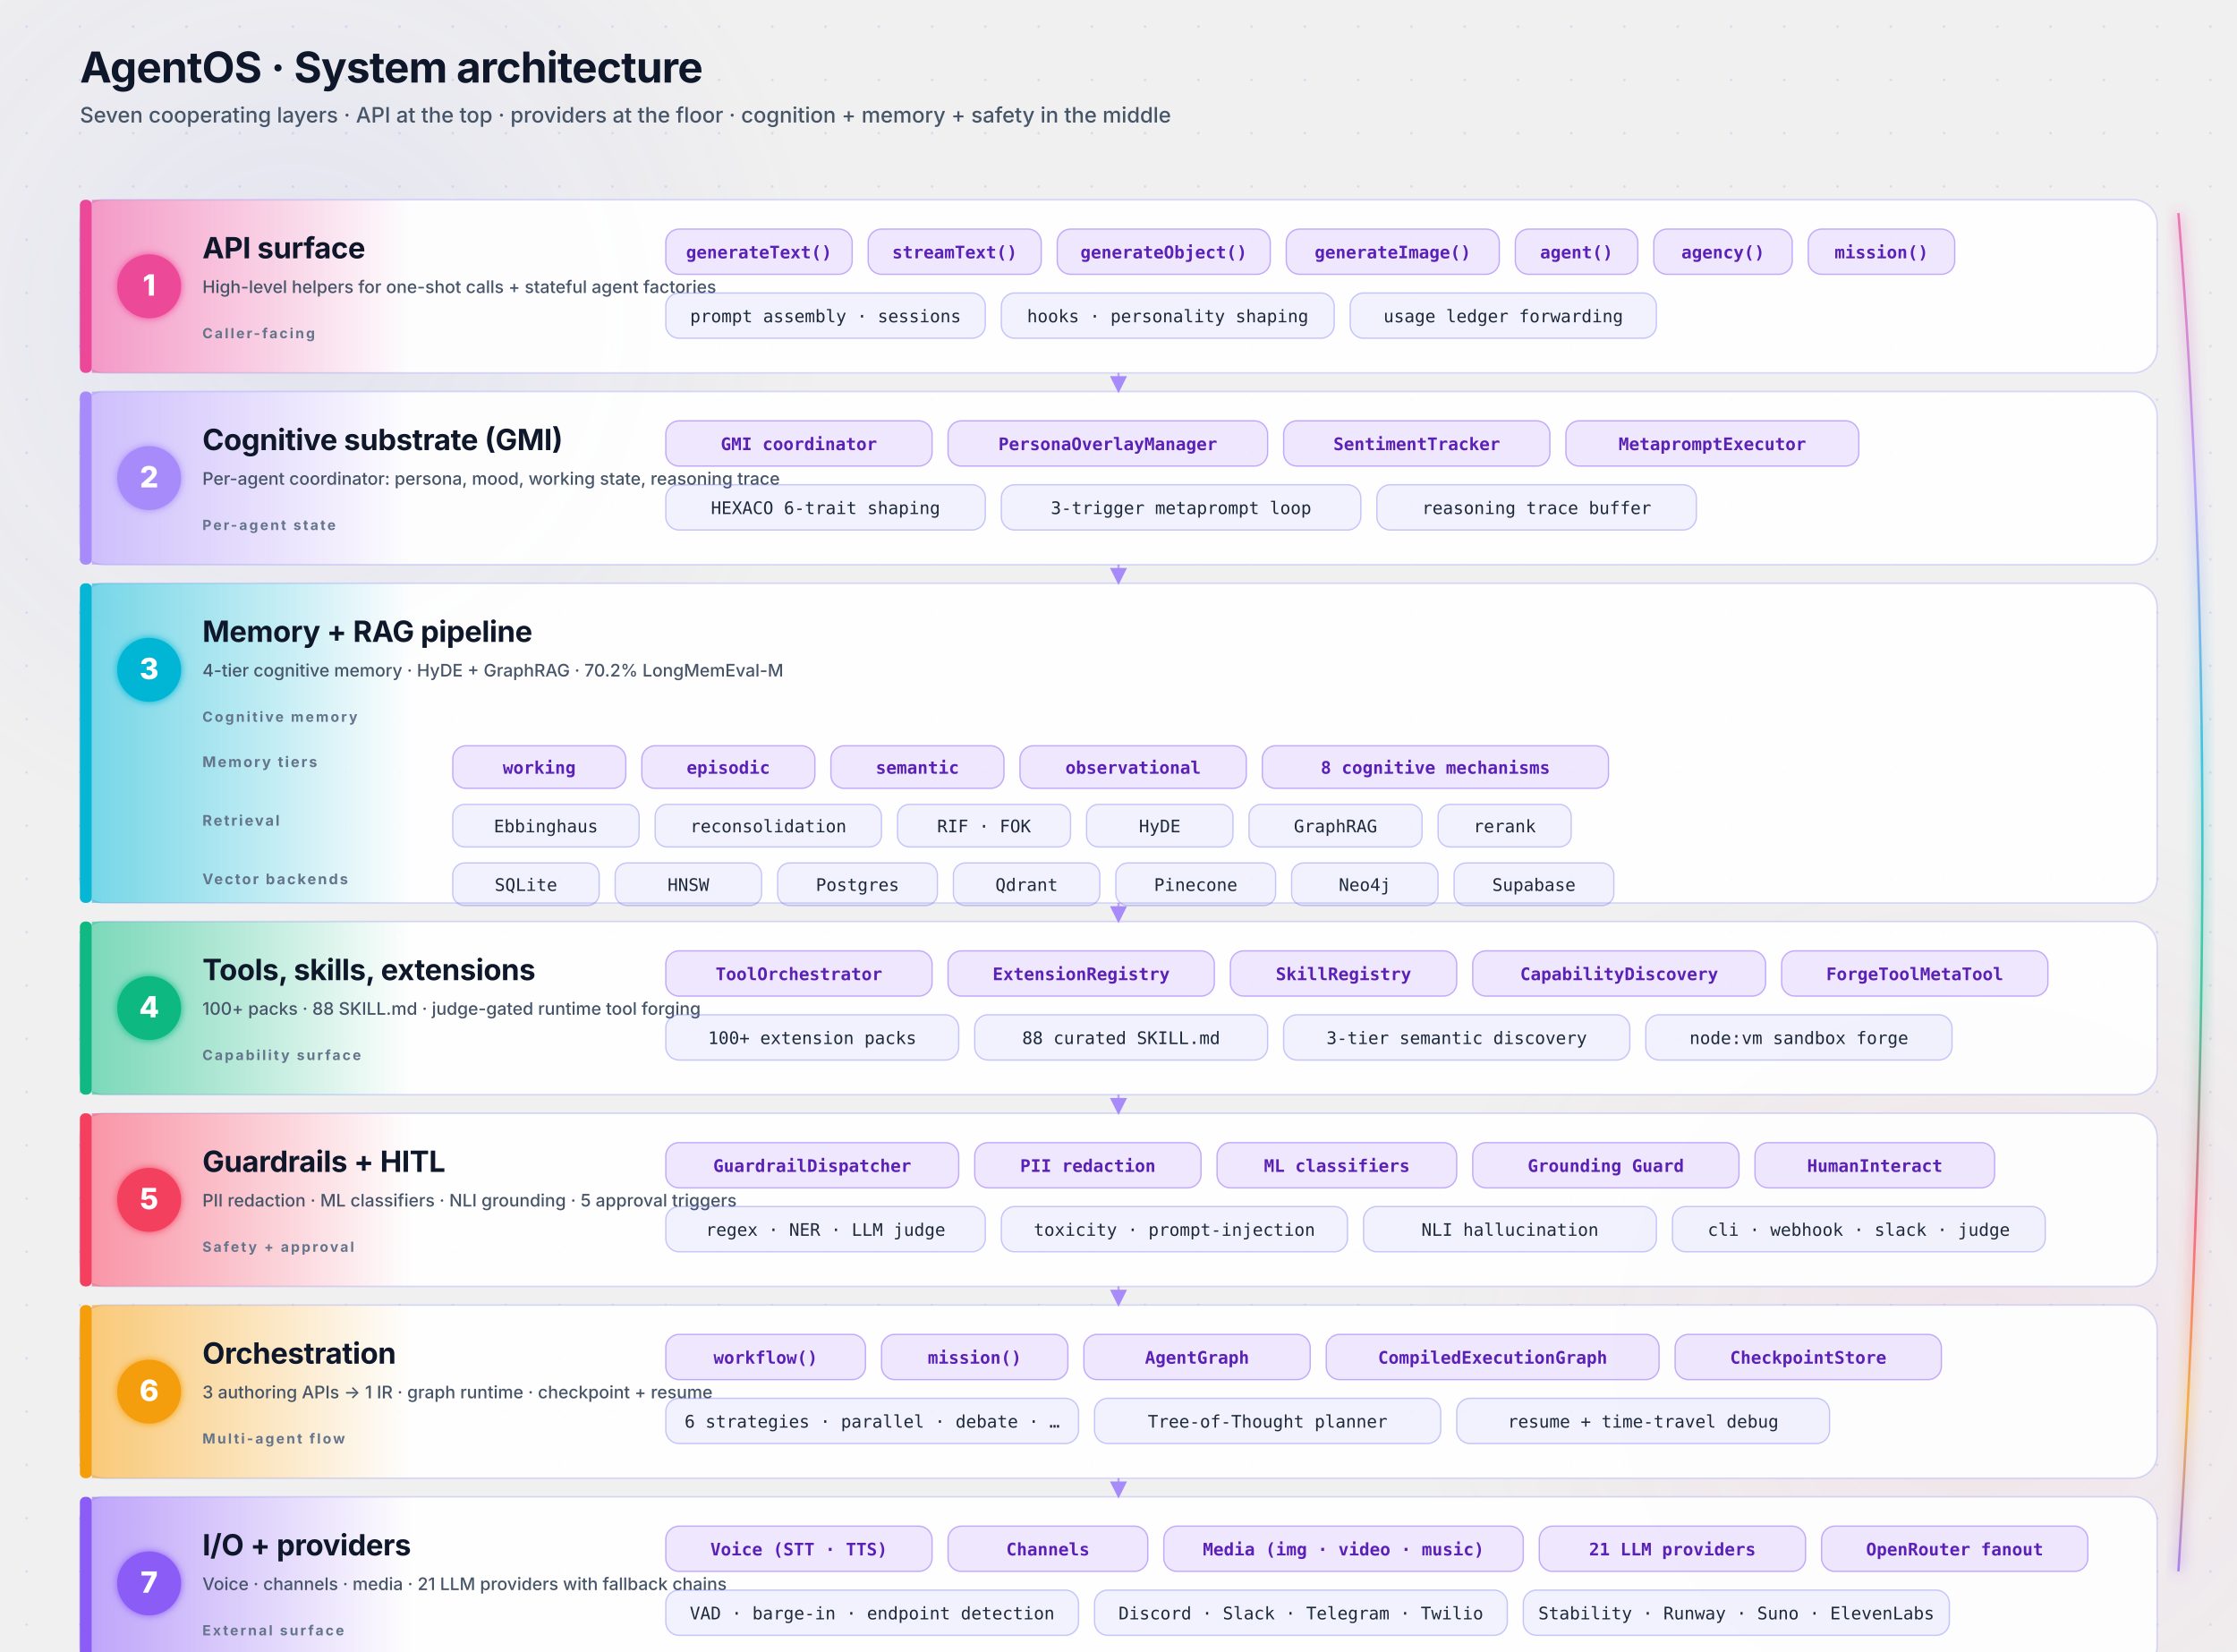
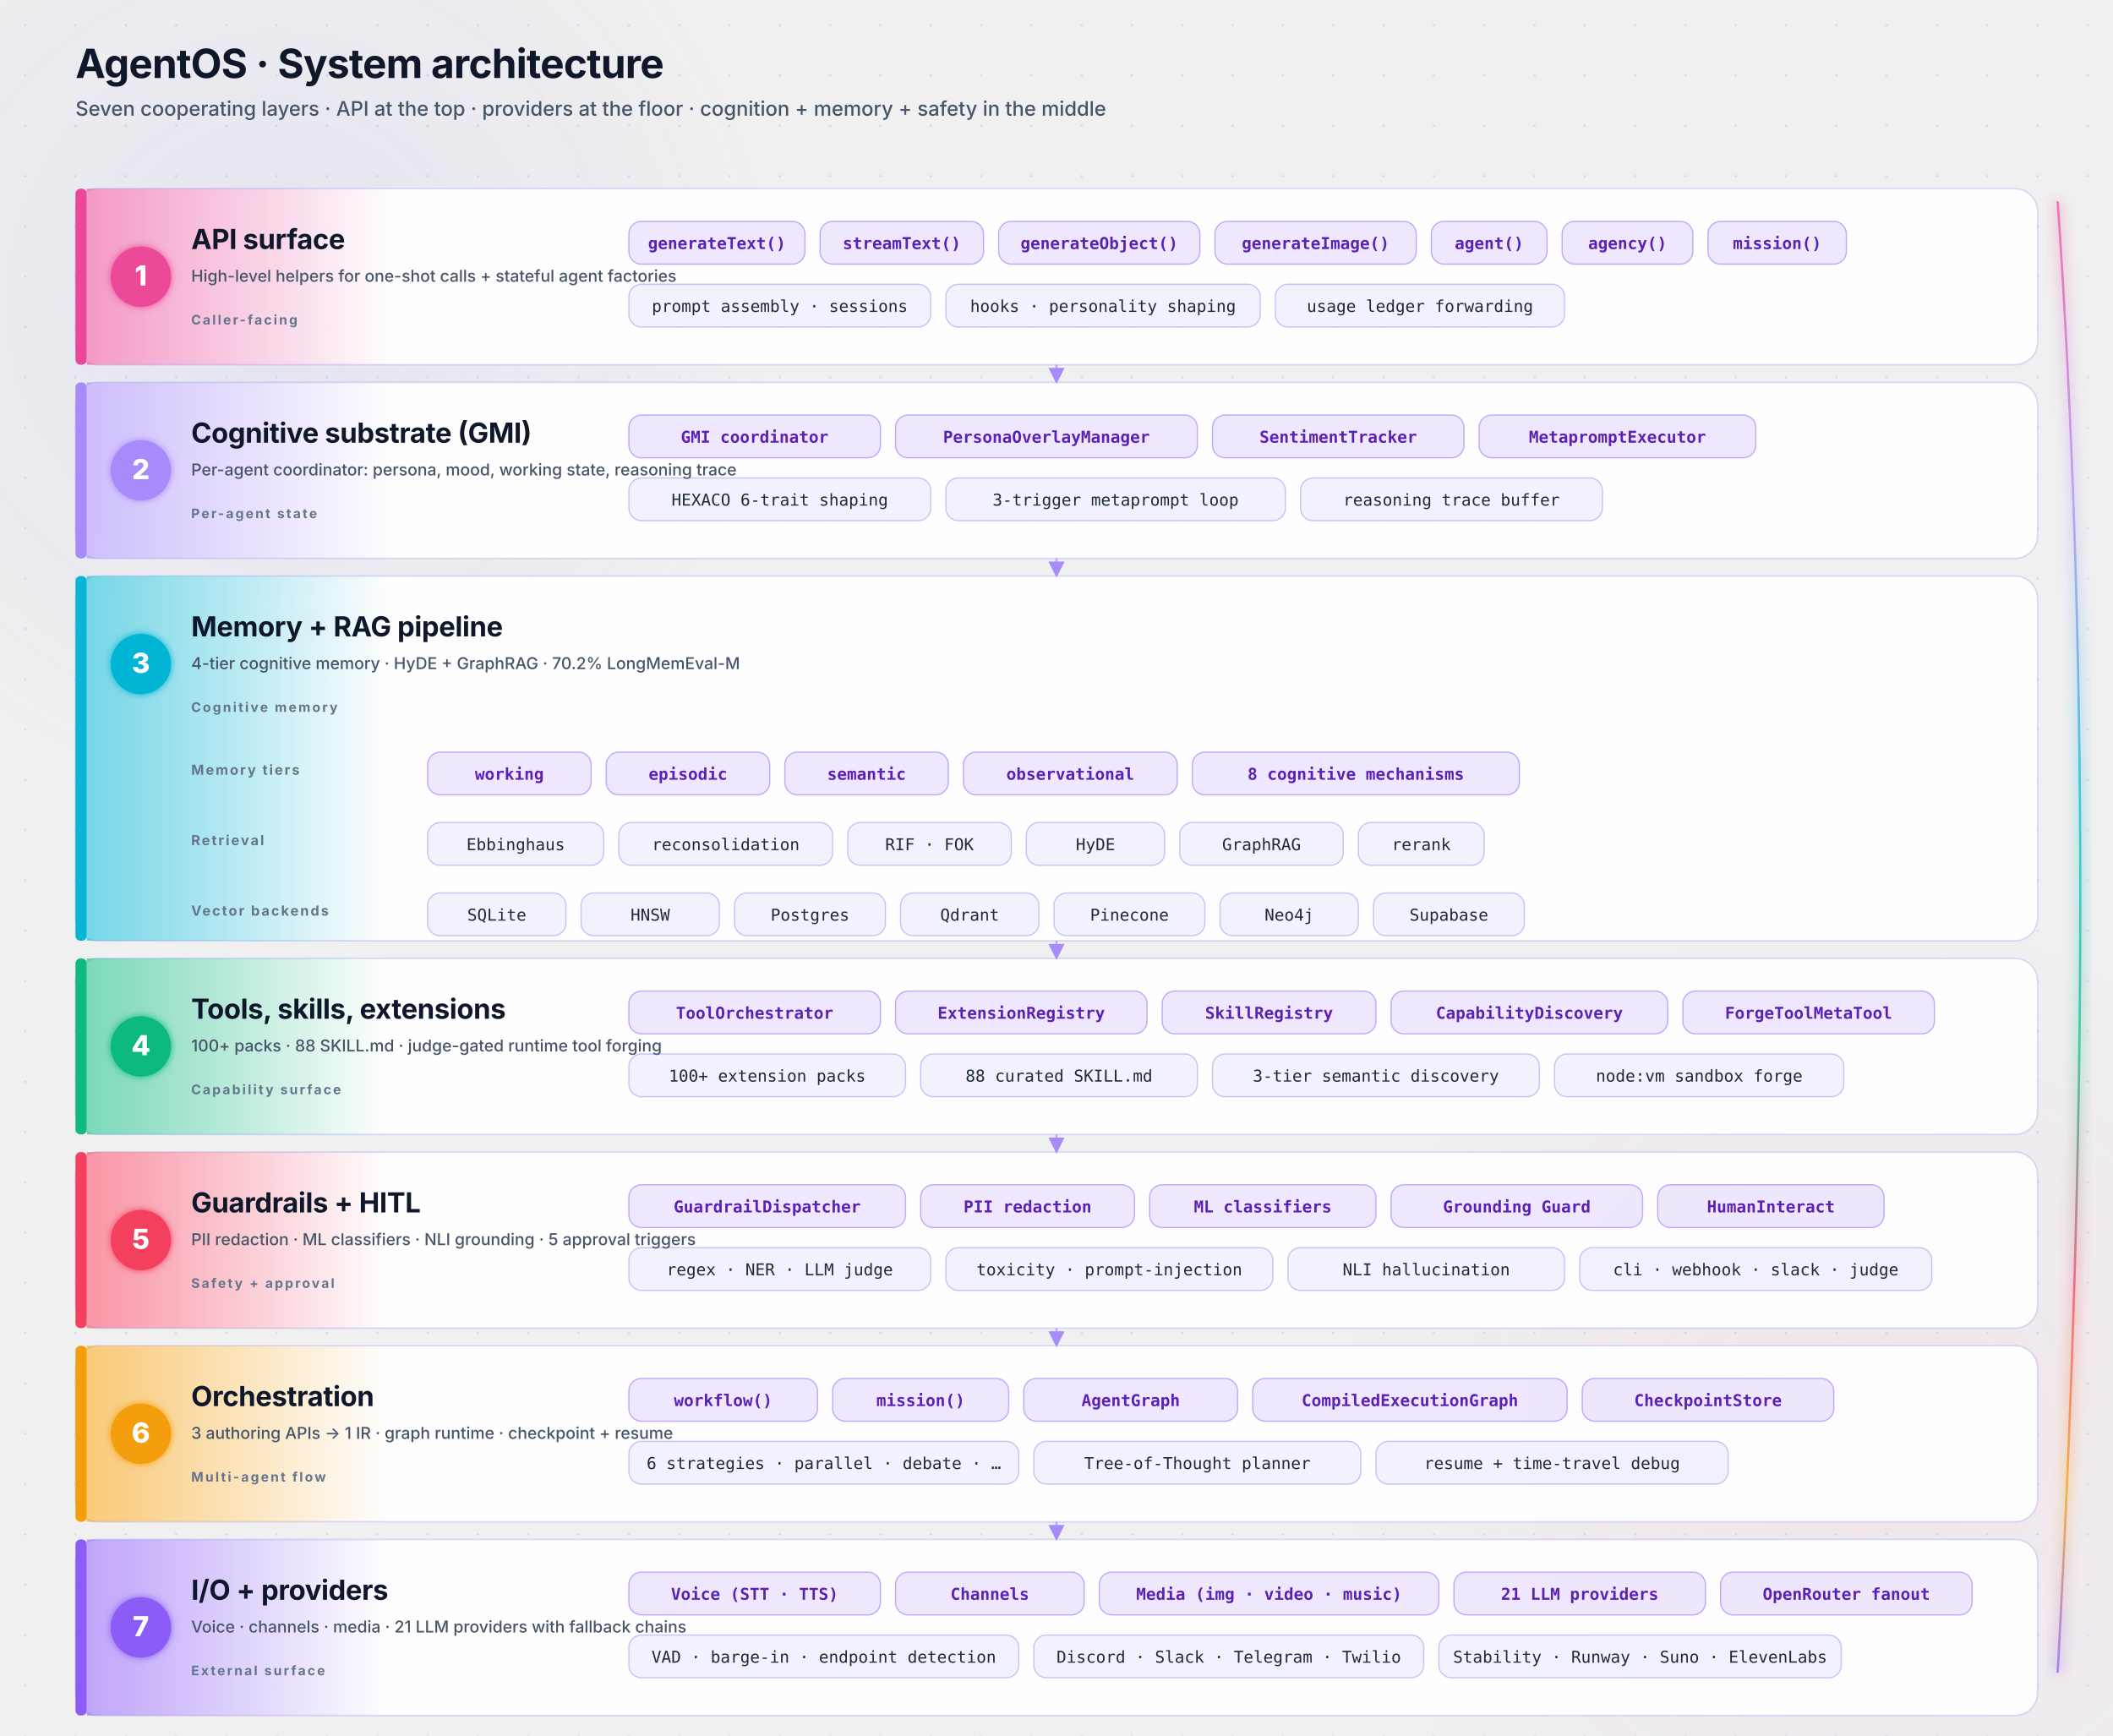
- <svg xmlns="http://www.w3.org/2000/svg" viewBox="0 0 1680 1240" width="1680" height="1240" role="img" aria-labelledby="sa-title sa-desc" font-family="Inter, system-ui, -apple-system, sans-serif">
+ <svg xmlns="http://www.w3.org/2000/svg" viewBox="0 0 1680 1380" width="1680" height="1380" role="img" aria-labelledby="sa-title sa-desc" font-family="Inter, system-ui, -apple-system, sans-serif">
  <defs>
    <linearGradient id="sa-brand" x1="0%" y1="0%" x2="100%" y2="0%">
      <stop offset="0%" stop-color="#6366f1" />
      <stop offset="50%" stop-color="#8b5cf6" />
      <stop offset="100%" stop-color="#ec4899" />
    </linearGradient>
    <linearGradient id="sa-flow" x1="0%" y1="0%" x2="0%" y2="100%">
      <stop offset="0%" stop-color="#ec4899" stop-opacity="0.7" />
      <stop offset="20%" stop-color="#a78bfa" stop-opacity="0.7" />
      <stop offset="40%" stop-color="#06b6d4" stop-opacity="0.7" />
      <stop offset="58%" stop-color="#10b981" stop-opacity="0.7" />
      <stop offset="74%" stop-color="#f43f5e" stop-opacity="0.7" />
      <stop offset="88%" stop-color="#f59e0b" stop-opacity="0.7" />
      <stop offset="100%" stop-color="#8b5cf6" stop-opacity="0.7" />
    </linearGradient>
    <linearGradient id="sa-edge-1" x1="0%" y1="0%" x2="100%" y2="0%">
      <stop offset="0%" stop-color="#ec4899" stop-opacity="0.55" />
      <stop offset="100%" stop-color="#ec4899" stop-opacity="0" />
    </linearGradient>
    <linearGradient id="sa-edge-2" x1="0%" y1="0%" x2="100%" y2="0%">
      <stop offset="0%" stop-color="#a78bfa" stop-opacity="0.55" />
      <stop offset="100%" stop-color="#a78bfa" stop-opacity="0" />
    </linearGradient>
    <linearGradient id="sa-edge-3" x1="0%" y1="0%" x2="100%" y2="0%">
      <stop offset="0%" stop-color="#06b6d4" stop-opacity="0.55" />
      <stop offset="100%" stop-color="#06b6d4" stop-opacity="0" />
    </linearGradient>
    <linearGradient id="sa-edge-4" x1="0%" y1="0%" x2="100%" y2="0%">
      <stop offset="0%" stop-color="#10b981" stop-opacity="0.55" />
      <stop offset="100%" stop-color="#10b981" stop-opacity="0" />
    </linearGradient>
    <linearGradient id="sa-edge-5" x1="0%" y1="0%" x2="100%" y2="0%">
      <stop offset="0%" stop-color="#f43f5e" stop-opacity="0.55" />
      <stop offset="100%" stop-color="#f43f5e" stop-opacity="0" />
    </linearGradient>
    <linearGradient id="sa-edge-6" x1="0%" y1="0%" x2="100%" y2="0%">
      <stop offset="0%" stop-color="#f59e0b" stop-opacity="0.55" />
      <stop offset="100%" stop-color="#f59e0b" stop-opacity="0" />
    </linearGradient>
    <linearGradient id="sa-edge-7" x1="0%" y1="0%" x2="100%" y2="0%">
      <stop offset="0%" stop-color="#8b5cf6" stop-opacity="0.55" />
      <stop offset="100%" stop-color="#8b5cf6" stop-opacity="0" />
    </linearGradient>
    <radialGradient id="sa-orb-1" cx="50%" cy="50%" r="50%">
      <stop offset="0%" stop-color="#6366f1" stop-opacity="0.09" />
      <stop offset="100%" stop-color="#6366f1" stop-opacity="0" />
    </radialGradient>
    <radialGradient id="sa-orb-2" cx="50%" cy="50%" r="50%">
      <stop offset="0%" stop-color="#ec4899" stop-opacity="0.07" />
      <stop offset="100%" stop-color="#ec4899" stop-opacity="0" />
    </radialGradient>
    <pattern id="sa-dots" x="0" y="0" width="40" height="40" patternUnits="userSpaceOnUse">
      <circle cx="20" cy="20" r="0.9" fill="rgba(99,102,241,0.18)" />
    </pattern>
    <filter id="sa-disc-glow" x="-50%" y="-50%" width="200%" height="200%">
      <feGaussianBlur stdDeviation="3" result="b" />
      <feMerge>
        <feMergeNode in="b" />
        <feMergeNode in="SourceGraphic" />
      </feMerge>
    </filter>
    <filter id="sa-ribbon-glow" x="-50%" y="-50%" width="200%" height="200%">
      <feGaussianBlur stdDeviation="5" />
    </filter>
    <marker id="sa-arrow" viewBox="0 0 10 10" refX="9" refY="5" markerWidth="8" markerHeight="8" orient="auto">
      <path d="M 0 0 L 10 5 L 0 10 z" fill="#a78bfa" />
    </marker>
    <style>
      .h1   { font: 700 32px Inter, system-ui, sans-serif; fill: #0f172a; letter-spacing: -0.015em; }
      .h2   { font: 500 16px Inter, system-ui, sans-serif; fill: #475569; }
      .card        { fill: rgba(255, 255, 255, 0.92); stroke: rgba(99, 102, 241, 0.22); stroke-width: 1.2; }
      .num         { font: 800 22px Inter, system-ui, sans-serif; fill: #ffffff; }
      .layer-title { font: 700 22px Inter, system-ui, sans-serif; fill: #0f172a; letter-spacing: -0.01em; }
      .layer-sub   { font: 500 13px Inter, system-ui, sans-serif; fill: #475569; }
      .lbl         { font: 700 10.5px Inter, system-ui, sans-serif; fill: #64748b; letter-spacing: 0.14em; text-transform: uppercase; }
      .lbl-row     { font: 700 11px Inter, system-ui, sans-serif; fill: #64748b; letter-spacing: 0.12em; text-transform: uppercase; }
      .pill        { fill: rgba(99, 102, 241, 0.08); stroke: rgba(99, 102, 241, 0.34); stroke-width: 1; }
      .pill-text   { font: 500 13px 'JetBrains Mono', ui-monospace, monospace; fill: #1e293b; }
      .pill-emph   { fill: rgba(139, 92, 246, 0.14); stroke: rgba(139, 92, 246, 0.48); stroke-width: 1; }
      .pill-emph-t { font: 600 13px 'JetBrains Mono', ui-monospace, monospace; fill: #5b21b6; }
      .disc-1 { fill: #ec4899; } .disc-2 { fill: #a78bfa; } .disc-3 { fill: #06b6d4; }
      .disc-4 { fill: #10b981; } .disc-5 { fill: #f43f5e; } .disc-6 { fill: #f59e0b; }
      .disc-7 { fill: #8b5cf6; }
      .layer-conn  { stroke: rgba(139, 92, 246, 0.5); stroke-width: 1.6; fill: none; stroke-dasharray: 4 4; }

      @media (prefers-color-scheme: dark) {
        .h1          { fill: #f5f3ff; }
        .h2          { fill: #c7d2fe; }
        .card        { fill: rgba(15, 23, 42, 0.65); stroke: rgba(165, 180, 252, 0.22); }
        .layer-title { fill: #f1f5f9; }
        .layer-sub   { fill: #cbd5e1; }
        .lbl         { fill: #94a3b8; }
        .lbl-row     { fill: #94a3b8; }
        .pill        { fill: rgba(99, 102, 241, 0.18); stroke: rgba(165, 180, 252, 0.48); }
        .pill-text   { fill: #e2e8f0; }
        .pill-emph   { fill: rgba(139, 92, 246, 0.3); stroke: rgba(196, 181, 253, 0.7); }
        .pill-emph-t { fill: #d8b4fe; }
        .layer-conn  { stroke: rgba(165, 180, 252, 0.6); }
      }
      [data-theme='dark'] .h1          { fill: #f5f3ff; }
      [data-theme='dark'] .h2          { fill: #c7d2fe; }
      [data-theme='dark'] .card        { fill: rgba(15, 23, 42, 0.65); stroke: rgba(165, 180, 252, 0.22); }
      [data-theme='dark'] .layer-title { fill: #f1f5f9; }
      [data-theme='dark'] .layer-sub   { fill: #cbd5e1; }
      [data-theme='dark'] .lbl         { fill: #94a3b8; }
      [data-theme='dark'] .lbl-row     { fill: #94a3b8; }
      [data-theme='dark'] .pill        { fill: rgba(99, 102, 241, 0.18); stroke: rgba(165, 180, 252, 0.48); }
      [data-theme='dark'] .pill-text   { fill: #e2e8f0; }
      [data-theme='dark'] .pill-emph   { fill: rgba(139, 92, 246, 0.3); stroke: rgba(196, 181, 253, 0.7); }
      [data-theme='dark'] .pill-emph-t { fill: #d8b4fe; }
      [data-theme='dark'] .layer-conn  { stroke: rgba(165, 180, 252, 0.6); }
    </style>
  </defs>
-   <rect x="0" y="0" width="1680" height="1240" fill="url(#sa-dots)" />
+   <rect x="0" y="0" width="1680" height="1380" fill="url(#sa-dots)" />
  <circle cx="220" cy="240" r="400" fill="url(#sa-orb-1)" />
-   <circle cx="1480" cy="1020" r="420" fill="url(#sa-orb-2)" />
+   <circle cx="1480" cy="1140" r="420" fill="url(#sa-orb-2)" />
  <text x="60" y="62" class="h1">AgentOS · System architecture</text>
  <text x="60" y="92" class="h2">Seven cooperating layers · API at the top · providers at the floor · cognition + memory + safety in the middle</text>
  <line x1="60" y1="114" x2="1620" y2="114" stroke="url(#sa-brand)" stroke-width="2.5" />
-   <path d="M 1636 160 Q 1672 600 1636 1180" stroke="url(#sa-flow)" stroke-width="3" fill="none" filter="url(#sa-ribbon-glow)" />
-   <path d="M 1636 160 Q 1672 600 1636 1180" stroke="url(#sa-flow)" stroke-width="1.8" fill="none" />
+   <path d="M 1636 160 Q 1672 680 1636 1330" stroke="url(#sa-flow)" stroke-width="3" fill="none" filter="url(#sa-ribbon-glow)" />
+   <path d="M 1636 160 Q 1672 680 1636 1330" stroke="url(#sa-flow)" stroke-width="1.8" fill="none" />
  <g transform="translate(60, 150)">
-     <rect width="1560" height="130" rx="18" class="card" />
-     <rect width="9" height="130" rx="4" fill="#ec4899" />
-     <rect x="9" width="240" height="130" fill="url(#sa-edge-1)" />
-     <circle cx="52" cy="65" r="24" class="disc-1" filter="url(#sa-disc-glow)" />
-     <text x="52" y="72" text-anchor="middle" class="num">1</text>
-     <text x="92" y="44" class="layer-title">API surface</text>
-     <text x="92" y="70" class="layer-sub">High-level helpers for one-shot calls + stateful agent factories</text>
-     <text x="92" y="104" class="lbl">Caller-facing</text>
-     <g transform="translate(440, 22)">
+     <rect width="1560" height="140" rx="18" class="card" />
+     <rect width="9" height="140" rx="4" fill="#ec4899" />
+     <rect x="9" width="240" height="140" fill="url(#sa-edge-1)" />
+     <circle cx="52" cy="70" r="24" class="disc-1" filter="url(#sa-disc-glow)" />
+     <text x="52" y="77" text-anchor="middle" class="num">1</text>
+     <text x="92" y="48" class="layer-title">API surface</text>
+     <text x="92" y="74" class="layer-sub">High-level helpers for one-shot calls + stateful agent factories</text>
+     <text x="92" y="108" class="lbl">Caller-facing</text>
+     <g transform="translate(440, 26)">
      <g>
        <rect width="140" height="34" rx="10" class="pill-emph" />
        <text x="70" y="22" text-anchor="middle" class="pill-emph-t">generateText()</text>
      </g>
      <g transform="translate(152, 0)">
        <rect width="130" height="34" rx="10" class="pill-emph" />
        <text x="65" y="22" text-anchor="middle" class="pill-emph-t">streamText()</text>
      </g>
      <g transform="translate(294, 0)">
        <rect width="160" height="34" rx="10" class="pill-emph" />
        <text x="80" y="22" text-anchor="middle" class="pill-emph-t">generateObject()</text>
      </g>
      <g transform="translate(466, 0)">
        <rect width="160" height="34" rx="10" class="pill-emph" />
        <text x="80" y="22" text-anchor="middle" class="pill-emph-t">generateImage()</text>
      </g>
      <g transform="translate(638, 0)">
        <rect width="92" height="34" rx="10" class="pill-emph" />
        <text x="46" y="22" text-anchor="middle" class="pill-emph-t">agent()</text>
      </g>
      <g transform="translate(742, 0)">
        <rect width="104" height="34" rx="10" class="pill-emph" />
        <text x="52" y="22" text-anchor="middle" class="pill-emph-t">agency()</text>
      </g>
      <g transform="translate(858, 0)">
        <rect width="110" height="34" rx="10" class="pill-emph" />
        <text x="55" y="22" text-anchor="middle" class="pill-emph-t">mission()</text>
      </g>
    </g>
-     <g transform="translate(440, 70)">
+     <g transform="translate(440, 76)">
      <g>
        <rect width="240" height="34" rx="10" class="pill" />
        <text x="120" y="22" text-anchor="middle" class="pill-text">prompt assembly · sessions</text>
      </g>
      <g transform="translate(252, 0)">
        <rect width="250" height="34" rx="10" class="pill" />
        <text x="125" y="22" text-anchor="middle" class="pill-text">hooks · personality shaping</text>
      </g>
      <g transform="translate(514, 0)">
        <rect width="230" height="34" rx="10" class="pill" />
        <text x="115" y="22" text-anchor="middle" class="pill-text">usage ledger forwarding</text>
      </g>
    </g>
  </g>
-   <g transform="translate(60, 294)">
-     <rect width="1560" height="130" rx="18" class="card" />
-     <rect width="9" height="130" rx="4" fill="#a78bfa" />
-     <rect x="9" width="240" height="130" fill="url(#sa-edge-2)" />
-     <circle cx="52" cy="65" r="24" class="disc-2" filter="url(#sa-disc-glow)" />
-     <text x="52" y="72" text-anchor="middle" class="num">2</text>
-     <text x="92" y="44" class="layer-title">Cognitive substrate (GMI)</text>
-     <text x="92" y="70" class="layer-sub">Per-agent coordinator: persona, mood, working state, reasoning trace</text>
-     <text x="92" y="104" class="lbl">Per-agent state</text>
-     <g transform="translate(440, 22)">
+   <g transform="translate(60, 304)">
+     <rect width="1560" height="140" rx="18" class="card" />
+     <rect width="9" height="140" rx="4" fill="#a78bfa" />
+     <rect x="9" width="240" height="140" fill="url(#sa-edge-2)" />
+     <circle cx="52" cy="70" r="24" class="disc-2" filter="url(#sa-disc-glow)" />
+     <text x="52" y="77" text-anchor="middle" class="num">2</text>
+     <text x="92" y="48" class="layer-title">Cognitive substrate (GMI)</text>
+     <text x="92" y="74" class="layer-sub">Per-agent coordinator: persona, mood, working state, reasoning trace</text>
+     <text x="92" y="108" class="lbl">Per-agent state</text>
+     <g transform="translate(440, 26)">
      <g>
        <rect width="200" height="34" rx="10" class="pill-emph" />
        <text x="100" y="22" text-anchor="middle" class="pill-emph-t">GMI coordinator</text>
      </g>
      <g transform="translate(212, 0)">
        <rect width="240" height="34" rx="10" class="pill-emph" />
        <text x="120" y="22" text-anchor="middle" class="pill-emph-t">PersonaOverlayManager</text>
      </g>
      <g transform="translate(464, 0)">
        <rect width="200" height="34" rx="10" class="pill-emph" />
        <text x="100" y="22" text-anchor="middle" class="pill-emph-t">SentimentTracker</text>
      </g>
      <g transform="translate(676, 0)">
        <rect width="220" height="34" rx="10" class="pill-emph" />
        <text x="110" y="22" text-anchor="middle" class="pill-emph-t">MetapromptExecutor</text>
      </g>
    </g>
-     <g transform="translate(440, 70)">
+     <g transform="translate(440, 76)">
      <g>
        <rect width="240" height="34" rx="10" class="pill" />
        <text x="120" y="22" text-anchor="middle" class="pill-text">HEXACO 6-trait shaping</text>
      </g>
      <g transform="translate(252, 0)">
        <rect width="270" height="34" rx="10" class="pill" />
        <text x="135" y="22" text-anchor="middle" class="pill-text">3-trigger metaprompt loop</text>
      </g>
      <g transform="translate(534, 0)">
        <rect width="240" height="34" rx="10" class="pill" />
        <text x="120" y="22" text-anchor="middle" class="pill-text">reasoning trace buffer</text>
      </g>
    </g>
  </g>
-   <g transform="translate(60, 438)">
-     <rect width="1560" height="240" rx="18" class="card" />
-     <rect width="9" height="240" rx="4" fill="#06b6d4" />
-     <rect x="9" width="240" height="240" fill="url(#sa-edge-3)" />
-     <circle cx="52" cy="65" r="24" class="disc-3" filter="url(#sa-disc-glow)" />
-     <text x="52" y="72" text-anchor="middle" class="num">3</text>
-     <text x="92" y="44" class="layer-title">Memory + RAG pipeline</text>
-     <text x="92" y="70" class="layer-sub">4-tier cognitive memory · HyDE + GraphRAG · 70.2% LongMemEval-M</text>
-     <text x="92" y="104" class="lbl">Cognitive memory</text>
-     <text x="92" y="138" class="lbl-row">Memory tiers</text>
-     <g transform="translate(280, 122)">
-       <g>
-         <rect width="130" height="32" rx="10" class="pill-emph" />
-         <text x="65" y="21" text-anchor="middle" class="pill-emph-t">working</text>
+   <g transform="translate(60, 458)">
+     <rect width="1560" height="290" rx="18" class="card" />
+     <rect width="9" height="290" rx="4" fill="#06b6d4" />
+     <rect x="9" width="240" height="290" fill="url(#sa-edge-3)" />
+     <circle cx="52" cy="70" r="24" class="disc-3" filter="url(#sa-disc-glow)" />
+     <text x="52" y="77" text-anchor="middle" class="num">3</text>
+     <text x="92" y="48" class="layer-title">Memory + RAG pipeline</text>
+     <text x="92" y="74" class="layer-sub">4-tier cognitive memory · HyDE + GraphRAG · 70.2% LongMemEval-M</text>
+     <text x="92" y="108" class="lbl">Cognitive memory</text>
+     <text x="92" y="158" class="lbl-row">Memory tiers</text>
+     <g transform="translate(280, 140)">
+       <g>
+         <rect width="130" height="34" rx="10" class="pill-emph" />
+         <text x="65" y="22" text-anchor="middle" class="pill-emph-t">working</text>
      </g>
      <g transform="translate(142, 0)">
-         <rect width="130" height="32" rx="10" class="pill-emph" />
-         <text x="65" y="21" text-anchor="middle" class="pill-emph-t">episodic</text>
+         <rect width="130" height="34" rx="10" class="pill-emph" />
+         <text x="65" y="22" text-anchor="middle" class="pill-emph-t">episodic</text>
      </g>
      <g transform="translate(284, 0)">
-         <rect width="130" height="32" rx="10" class="pill-emph" />
-         <text x="65" y="21" text-anchor="middle" class="pill-emph-t">semantic</text>
+         <rect width="130" height="34" rx="10" class="pill-emph" />
+         <text x="65" y="22" text-anchor="middle" class="pill-emph-t">semantic</text>
      </g>
      <g transform="translate(426, 0)">
-         <rect width="170" height="32" rx="10" class="pill-emph" />
-         <text x="85" y="21" text-anchor="middle" class="pill-emph-t">observational</text>
+         <rect width="170" height="34" rx="10" class="pill-emph" />
+         <text x="85" y="22" text-anchor="middle" class="pill-emph-t">observational</text>
      </g>
      <g transform="translate(608, 0)">
-         <rect width="260" height="32" rx="10" class="pill-emph" />
-         <text x="130" y="21" text-anchor="middle" class="pill-emph-t">8 cognitive mechanisms</text>
-       </g>
-     </g>
-     <text x="92" y="182" class="lbl-row">Retrieval</text>
-     <g transform="translate(280, 166)">
-       <g>
-         <rect width="140" height="32" rx="9" class="pill" />
-         <text x="70" y="21" text-anchor="middle" class="pill-text">Ebbinghaus</text>
+         <rect width="260" height="34" rx="10" class="pill-emph" />
+         <text x="130" y="22" text-anchor="middle" class="pill-emph-t">8 cognitive mechanisms</text>
+       </g>
+     </g>
+     <text x="92" y="214" class="lbl-row">Retrieval</text>
+     <g transform="translate(280, 196)">
+       <g>
+         <rect width="140" height="34" rx="10" class="pill" />
+         <text x="70" y="22" text-anchor="middle" class="pill-text">Ebbinghaus</text>
      </g>
      <g transform="translate(152, 0)">
-         <rect width="170" height="32" rx="9" class="pill" />
-         <text x="85" y="21" text-anchor="middle" class="pill-text">reconsolidation</text>
+         <rect width="170" height="34" rx="10" class="pill" />
+         <text x="85" y="22" text-anchor="middle" class="pill-text">reconsolidation</text>
      </g>
      <g transform="translate(334, 0)">
-         <rect width="130" height="32" rx="9" class="pill" />
-         <text x="65" y="21" text-anchor="middle" class="pill-text">RIF · FOK</text>
+         <rect width="130" height="34" rx="10" class="pill" />
+         <text x="65" y="22" text-anchor="middle" class="pill-text">RIF · FOK</text>
      </g>
      <g transform="translate(476, 0)">
-         <rect width="110" height="32" rx="9" class="pill" />
-         <text x="55" y="21" text-anchor="middle" class="pill-text">HyDE</text>
+         <rect width="110" height="34" rx="10" class="pill" />
+         <text x="55" y="22" text-anchor="middle" class="pill-text">HyDE</text>
      </g>
      <g transform="translate(598, 0)">
-         <rect width="130" height="32" rx="9" class="pill" />
-         <text x="65" y="21" text-anchor="middle" class="pill-text">GraphRAG</text>
+         <rect width="130" height="34" rx="10" class="pill" />
+         <text x="65" y="22" text-anchor="middle" class="pill-text">GraphRAG</text>
      </g>
      <g transform="translate(740, 0)">
-         <rect width="100" height="32" rx="9" class="pill" />
-         <text x="50" y="21" text-anchor="middle" class="pill-text">rerank</text>
-       </g>
-     </g>
-     <text x="92" y="226" class="lbl-row">Vector backends</text>
-     <g transform="translate(280, 210)">
-       <g>
-         <rect width="110" height="32" rx="9" class="pill" />
-         <text x="55" y="21" text-anchor="middle" class="pill-text">SQLite</text>
+         <rect width="100" height="34" rx="10" class="pill" />
+         <text x="50" y="22" text-anchor="middle" class="pill-text">rerank</text>
+       </g>
+     </g>
+     <text x="92" y="270" class="lbl-row">Vector backends</text>
+     <g transform="translate(280, 252)">
+       <g>
+         <rect width="110" height="34" rx="10" class="pill" />
+         <text x="55" y="22" text-anchor="middle" class="pill-text">SQLite</text>
      </g>
      <g transform="translate(122, 0)">
-         <rect width="110" height="32" rx="9" class="pill" />
-         <text x="55" y="21" text-anchor="middle" class="pill-text">HNSW</text>
+         <rect width="110" height="34" rx="10" class="pill" />
+         <text x="55" y="22" text-anchor="middle" class="pill-text">HNSW</text>
      </g>
      <g transform="translate(244, 0)">
-         <rect width="120" height="32" rx="9" class="pill" />
-         <text x="60" y="21" text-anchor="middle" class="pill-text">Postgres</text>
+         <rect width="120" height="34" rx="10" class="pill" />
+         <text x="60" y="22" text-anchor="middle" class="pill-text">Postgres</text>
      </g>
      <g transform="translate(376, 0)">
-         <rect width="110" height="32" rx="9" class="pill" />
-         <text x="55" y="21" text-anchor="middle" class="pill-text">Qdrant</text>
+         <rect width="110" height="34" rx="10" class="pill" />
+         <text x="55" y="22" text-anchor="middle" class="pill-text">Qdrant</text>
      </g>
      <g transform="translate(498, 0)">
-         <rect width="120" height="32" rx="9" class="pill" />
-         <text x="60" y="21" text-anchor="middle" class="pill-text">Pinecone</text>
+         <rect width="120" height="34" rx="10" class="pill" />
+         <text x="60" y="22" text-anchor="middle" class="pill-text">Pinecone</text>
      </g>
      <g transform="translate(630, 0)">
-         <rect width="110" height="32" rx="9" class="pill" />
-         <text x="55" y="21" text-anchor="middle" class="pill-text">Neo4j</text>
+         <rect width="110" height="34" rx="10" class="pill" />
+         <text x="55" y="22" text-anchor="middle" class="pill-text">Neo4j</text>
      </g>
      <g transform="translate(752, 0)">
-         <rect width="120" height="32" rx="9" class="pill" />
-         <text x="60" y="21" text-anchor="middle" class="pill-text">Supabase</text>
-       </g>
-     </g>
-   </g>
-   <g transform="translate(60, 692)">
-     <rect width="1560" height="130" rx="18" class="card" />
-     <rect width="9" height="130" rx="4" fill="#10b981" />
-     <rect x="9" width="240" height="130" fill="url(#sa-edge-4)" />
-     <circle cx="52" cy="65" r="24" class="disc-4" filter="url(#sa-disc-glow)" />
-     <text x="52" y="72" text-anchor="middle" class="num">4</text>
-     <text x="92" y="44" class="layer-title">Tools, skills, extensions</text>
-     <text x="92" y="70" class="layer-sub">100+ packs · 88 SKILL.md · judge-gated runtime tool forging</text>
-     <text x="92" y="104" class="lbl">Capability surface</text>
-     <g transform="translate(440, 22)">
+         <rect width="120" height="34" rx="10" class="pill" />
+         <text x="60" y="22" text-anchor="middle" class="pill-text">Supabase</text>
+       </g>
+     </g>
+   </g>
+   <g transform="translate(60, 762)">
+     <rect width="1560" height="140" rx="18" class="card" />
+     <rect width="9" height="140" rx="4" fill="#10b981" />
+     <rect x="9" width="240" height="140" fill="url(#sa-edge-4)" />
+     <circle cx="52" cy="70" r="24" class="disc-4" filter="url(#sa-disc-glow)" />
+     <text x="52" y="77" text-anchor="middle" class="num">4</text>
+     <text x="92" y="48" class="layer-title">Tools, skills, extensions</text>
+     <text x="92" y="74" class="layer-sub">100+ packs · 88 SKILL.md · judge-gated runtime tool forging</text>
+     <text x="92" y="108" class="lbl">Capability surface</text>
+     <g transform="translate(440, 26)">
      <g>
        <rect width="200" height="34" rx="10" class="pill-emph" />
        <text x="100" y="22" text-anchor="middle" class="pill-emph-t">ToolOrchestrator</text>
      </g>
      <g transform="translate(212, 0)">
        <rect width="200" height="34" rx="10" class="pill-emph" />
        <text x="100" y="22" text-anchor="middle" class="pill-emph-t">ExtensionRegistry</text>
      </g>
      <g transform="translate(424, 0)">
        <rect width="170" height="34" rx="10" class="pill-emph" />
        <text x="85" y="22" text-anchor="middle" class="pill-emph-t">SkillRegistry</text>
      </g>
      <g transform="translate(606, 0)">
        <rect width="220" height="34" rx="10" class="pill-emph" />
        <text x="110" y="22" text-anchor="middle" class="pill-emph-t">CapabilityDiscovery</text>
      </g>
      <g transform="translate(838, 0)">
        <rect width="200" height="34" rx="10" class="pill-emph" />
        <text x="100" y="22" text-anchor="middle" class="pill-emph-t">ForgeToolMetaTool</text>
      </g>
    </g>
-     <g transform="translate(440, 70)">
+     <g transform="translate(440, 76)">
      <g>
        <rect width="220" height="34" rx="10" class="pill" />
        <text x="110" y="22" text-anchor="middle" class="pill-text">100+ extension packs</text>
      </g>
      <g transform="translate(232, 0)">
        <rect width="220" height="34" rx="10" class="pill" />
        <text x="110" y="22" text-anchor="middle" class="pill-text">88 curated SKILL.md</text>
      </g>
      <g transform="translate(464, 0)">
        <rect width="260" height="34" rx="10" class="pill" />
        <text x="130" y="22" text-anchor="middle" class="pill-text">3-tier semantic discovery</text>
      </g>
      <g transform="translate(736, 0)">
        <rect width="230" height="34" rx="10" class="pill" />
        <text x="115" y="22" text-anchor="middle" class="pill-text">node:vm sandbox forge</text>
      </g>
    </g>
  </g>
-   <g transform="translate(60, 836)">
-     <rect width="1560" height="130" rx="18" class="card" />
-     <rect width="9" height="130" rx="4" fill="#f43f5e" />
-     <rect x="9" width="240" height="130" fill="url(#sa-edge-5)" />
-     <circle cx="52" cy="65" r="24" class="disc-5" filter="url(#sa-disc-glow)" />
-     <text x="52" y="72" text-anchor="middle" class="num">5</text>
-     <text x="92" y="44" class="layer-title">Guardrails + HITL</text>
-     <text x="92" y="70" class="layer-sub">PII redaction · ML classifiers · NLI grounding · 5 approval triggers</text>
-     <text x="92" y="104" class="lbl">Safety + approval</text>
-     <g transform="translate(440, 22)">
+   <g transform="translate(60, 916)">
+     <rect width="1560" height="140" rx="18" class="card" />
+     <rect width="9" height="140" rx="4" fill="#f43f5e" />
+     <rect x="9" width="240" height="140" fill="url(#sa-edge-5)" />
+     <circle cx="52" cy="70" r="24" class="disc-5" filter="url(#sa-disc-glow)" />
+     <text x="52" y="77" text-anchor="middle" class="num">5</text>
+     <text x="92" y="48" class="layer-title">Guardrails + HITL</text>
+     <text x="92" y="74" class="layer-sub">PII redaction · ML classifiers · NLI grounding · 5 approval triggers</text>
+     <text x="92" y="108" class="lbl">Safety + approval</text>
+     <g transform="translate(440, 26)">
      <g>
        <rect width="220" height="34" rx="10" class="pill-emph" />
        <text x="110" y="22" text-anchor="middle" class="pill-emph-t">GuardrailDispatcher</text>
      </g>
      <g transform="translate(232, 0)">
        <rect width="170" height="34" rx="10" class="pill-emph" />
        <text x="85" y="22" text-anchor="middle" class="pill-emph-t">PII redaction</text>
      </g>
      <g transform="translate(414, 0)">
        <rect width="180" height="34" rx="10" class="pill-emph" />
        <text x="90" y="22" text-anchor="middle" class="pill-emph-t">ML classifiers</text>
      </g>
      <g transform="translate(606, 0)">
        <rect width="200" height="34" rx="10" class="pill-emph" />
        <text x="100" y="22" text-anchor="middle" class="pill-emph-t">Grounding Guard</text>
      </g>
      <g transform="translate(818, 0)">
        <rect width="180" height="34" rx="10" class="pill-emph" />
        <text x="90" y="22" text-anchor="middle" class="pill-emph-t">HumanInteract</text>
      </g>
    </g>
-     <g transform="translate(440, 70)">
+     <g transform="translate(440, 76)">
      <g>
        <rect width="240" height="34" rx="10" class="pill" />
        <text x="120" y="22" text-anchor="middle" class="pill-text">regex · NER · LLM judge</text>
      </g>
      <g transform="translate(252, 0)">
        <rect width="260" height="34" rx="10" class="pill" />
        <text x="130" y="22" text-anchor="middle" class="pill-text">toxicity · prompt-injection</text>
      </g>
      <g transform="translate(524, 0)">
        <rect width="220" height="34" rx="10" class="pill" />
        <text x="110" y="22" text-anchor="middle" class="pill-text">NLI hallucination</text>
      </g>
      <g transform="translate(756, 0)">
        <rect width="280" height="34" rx="10" class="pill" />
        <text x="140" y="22" text-anchor="middle" class="pill-text">cli · webhook · slack · judge</text>
      </g>
    </g>
  </g>
-   <g transform="translate(60, 980)">
-     <rect width="1560" height="130" rx="18" class="card" />
-     <rect width="9" height="130" rx="4" fill="#f59e0b" />
-     <rect x="9" width="240" height="130" fill="url(#sa-edge-6)" />
-     <circle cx="52" cy="65" r="24" class="disc-6" filter="url(#sa-disc-glow)" />
-     <text x="52" y="72" text-anchor="middle" class="num">6</text>
-     <text x="92" y="44" class="layer-title">Orchestration</text>
-     <text x="92" y="70" class="layer-sub">3 authoring APIs → 1 IR · graph runtime · checkpoint + resume</text>
-     <text x="92" y="104" class="lbl">Multi-agent flow</text>
-     <g transform="translate(440, 22)">
+   <g transform="translate(60, 1070)">
+     <rect width="1560" height="140" rx="18" class="card" />
+     <rect width="9" height="140" rx="4" fill="#f59e0b" />
+     <rect x="9" width="240" height="140" fill="url(#sa-edge-6)" />
+     <circle cx="52" cy="70" r="24" class="disc-6" filter="url(#sa-disc-glow)" />
+     <text x="52" y="77" text-anchor="middle" class="num">6</text>
+     <text x="92" y="48" class="layer-title">Orchestration</text>
+     <text x="92" y="74" class="layer-sub">3 authoring APIs → 1 IR · graph runtime · checkpoint + resume</text>
+     <text x="92" y="108" class="lbl">Multi-agent flow</text>
+     <g transform="translate(440, 26)">
      <g>
        <rect width="150" height="34" rx="10" class="pill-emph" />
        <text x="75" y="22" text-anchor="middle" class="pill-emph-t">workflow()</text>
      </g>
      <g transform="translate(162, 0)">
        <rect width="140" height="34" rx="10" class="pill-emph" />
        <text x="70" y="22" text-anchor="middle" class="pill-emph-t">mission()</text>
      </g>
      <g transform="translate(314, 0)">
        <rect width="170" height="34" rx="10" class="pill-emph" />
        <text x="85" y="22" text-anchor="middle" class="pill-emph-t">AgentGraph</text>
      </g>
      <g transform="translate(496, 0)">
        <rect width="250" height="34" rx="10" class="pill-emph" />
        <text x="125" y="22" text-anchor="middle" class="pill-emph-t">CompiledExecutionGraph</text>
      </g>
      <g transform="translate(758, 0)">
        <rect width="200" height="34" rx="10" class="pill-emph" />
        <text x="100" y="22" text-anchor="middle" class="pill-emph-t">CheckpointStore</text>
      </g>
    </g>
-     <g transform="translate(440, 70)">
+     <g transform="translate(440, 76)">
      <g>
        <rect width="310" height="34" rx="10" class="pill" />
        <text x="155" y="22" text-anchor="middle" class="pill-text">6 strategies · parallel · debate · …</text>
      </g>
      <g transform="translate(322, 0)">
        <rect width="260" height="34" rx="10" class="pill" />
        <text x="130" y="22" text-anchor="middle" class="pill-text">Tree-of-Thought planner</text>
      </g>
      <g transform="translate(594, 0)">
        <rect width="280" height="34" rx="10" class="pill" />
        <text x="140" y="22" text-anchor="middle" class="pill-text">resume + time-travel debug</text>
      </g>
    </g>
  </g>
-   <g transform="translate(60, 1124)">
-     <rect width="1560" height="130" rx="18" class="card" />
-     <rect width="9" height="130" rx="4" fill="#8b5cf6" />
-     <rect x="9" width="240" height="130" fill="url(#sa-edge-7)" />
-     <circle cx="52" cy="65" r="24" class="disc-7" filter="url(#sa-disc-glow)" />
-     <text x="52" y="72" text-anchor="middle" class="num">7</text>
-     <text x="92" y="44" class="layer-title">I/O + providers</text>
-     <text x="92" y="70" class="layer-sub">Voice · channels · media · 21 LLM providers with fallback chains</text>
-     <text x="92" y="104" class="lbl">External surface</text>
-     <g transform="translate(440, 22)">
+   <g transform="translate(60, 1224)">
+     <rect width="1560" height="140" rx="18" class="card" />
+     <rect width="9" height="140" rx="4" fill="#8b5cf6" />
+     <rect x="9" width="240" height="140" fill="url(#sa-edge-7)" />
+     <circle cx="52" cy="70" r="24" class="disc-7" filter="url(#sa-disc-glow)" />
+     <text x="52" y="77" text-anchor="middle" class="num">7</text>
+     <text x="92" y="48" class="layer-title">I/O + providers</text>
+     <text x="92" y="74" class="layer-sub">Voice · channels · media · 21 LLM providers with fallback chains</text>
+     <text x="92" y="108" class="lbl">External surface</text>
+     <g transform="translate(440, 26)">
      <g>
        <rect width="200" height="34" rx="10" class="pill-emph" />
        <text x="100" y="22" text-anchor="middle" class="pill-emph-t">Voice (STT · TTS)</text>
      </g>
      <g transform="translate(212, 0)">
        <rect width="150" height="34" rx="10" class="pill-emph" />
        <text x="75" y="22" text-anchor="middle" class="pill-emph-t">Channels</text>
      </g>
      <g transform="translate(374, 0)">
        <rect width="270" height="34" rx="10" class="pill-emph" />
        <text x="135" y="22" text-anchor="middle" class="pill-emph-t">Media (img · video · music)</text>
      </g>
      <g transform="translate(656, 0)">
        <rect width="200" height="34" rx="10" class="pill-emph" />
        <text x="100" y="22" text-anchor="middle" class="pill-emph-t">21 LLM providers</text>
      </g>
      <g transform="translate(868, 0)">
        <rect width="200" height="34" rx="10" class="pill-emph" />
        <text x="100" y="22" text-anchor="middle" class="pill-emph-t">OpenRouter fanout</text>
      </g>
    </g>
-     <g transform="translate(440, 70)">
+     <g transform="translate(440, 76)">
      <g>
        <rect width="310" height="34" rx="10" class="pill" />
        <text x="155" y="22" text-anchor="middle" class="pill-text">VAD · barge-in · endpoint detection</text>
      </g>
      <g transform="translate(322, 0)">
        <rect width="310" height="34" rx="10" class="pill" />
        <text x="155" y="22" text-anchor="middle" class="pill-text">Discord · Slack · Telegram · Twilio</text>
      </g>
      <g transform="translate(644, 0)">
        <rect width="320" height="34" rx="10" class="pill" />
        <text x="160" y="22" text-anchor="middle" class="pill-text">Stability · Runway · Suno · ElevenLabs</text>
      </g>
    </g>
  </g>
-   <path d="M 840 280 L 840 294" class="layer-conn" marker-end="url(#sa-arrow)" />
-   <path d="M 840 424 L 840 438" class="layer-conn" marker-end="url(#sa-arrow)" />
-   <path d="M 840 678 L 840 692" class="layer-conn" marker-end="url(#sa-arrow)" />
-   <path d="M 840 822 L 840 836" class="layer-conn" marker-end="url(#sa-arrow)" />
-   <path d="M 840 966 L 840 980" class="layer-conn" marker-end="url(#sa-arrow)" />
-   <path d="M 840 1110 L 840 1124" class="layer-conn" marker-end="url(#sa-arrow)" />
+   <path d="M 840 290 L 840 304" class="layer-conn" marker-end="url(#sa-arrow)" />
+   <path d="M 840 444 L 840 458" class="layer-conn" marker-end="url(#sa-arrow)" />
+   <path d="M 840 748 L 840 762" class="layer-conn" marker-end="url(#sa-arrow)" />
+   <path d="M 840 902 L 840 916" class="layer-conn" marker-end="url(#sa-arrow)" />
+   <path d="M 840 1056 L 840 1070" class="layer-conn" marker-end="url(#sa-arrow)" />
+   <path d="M 840 1210 L 840 1224" class="layer-conn" marker-end="url(#sa-arrow)" />
</svg>
